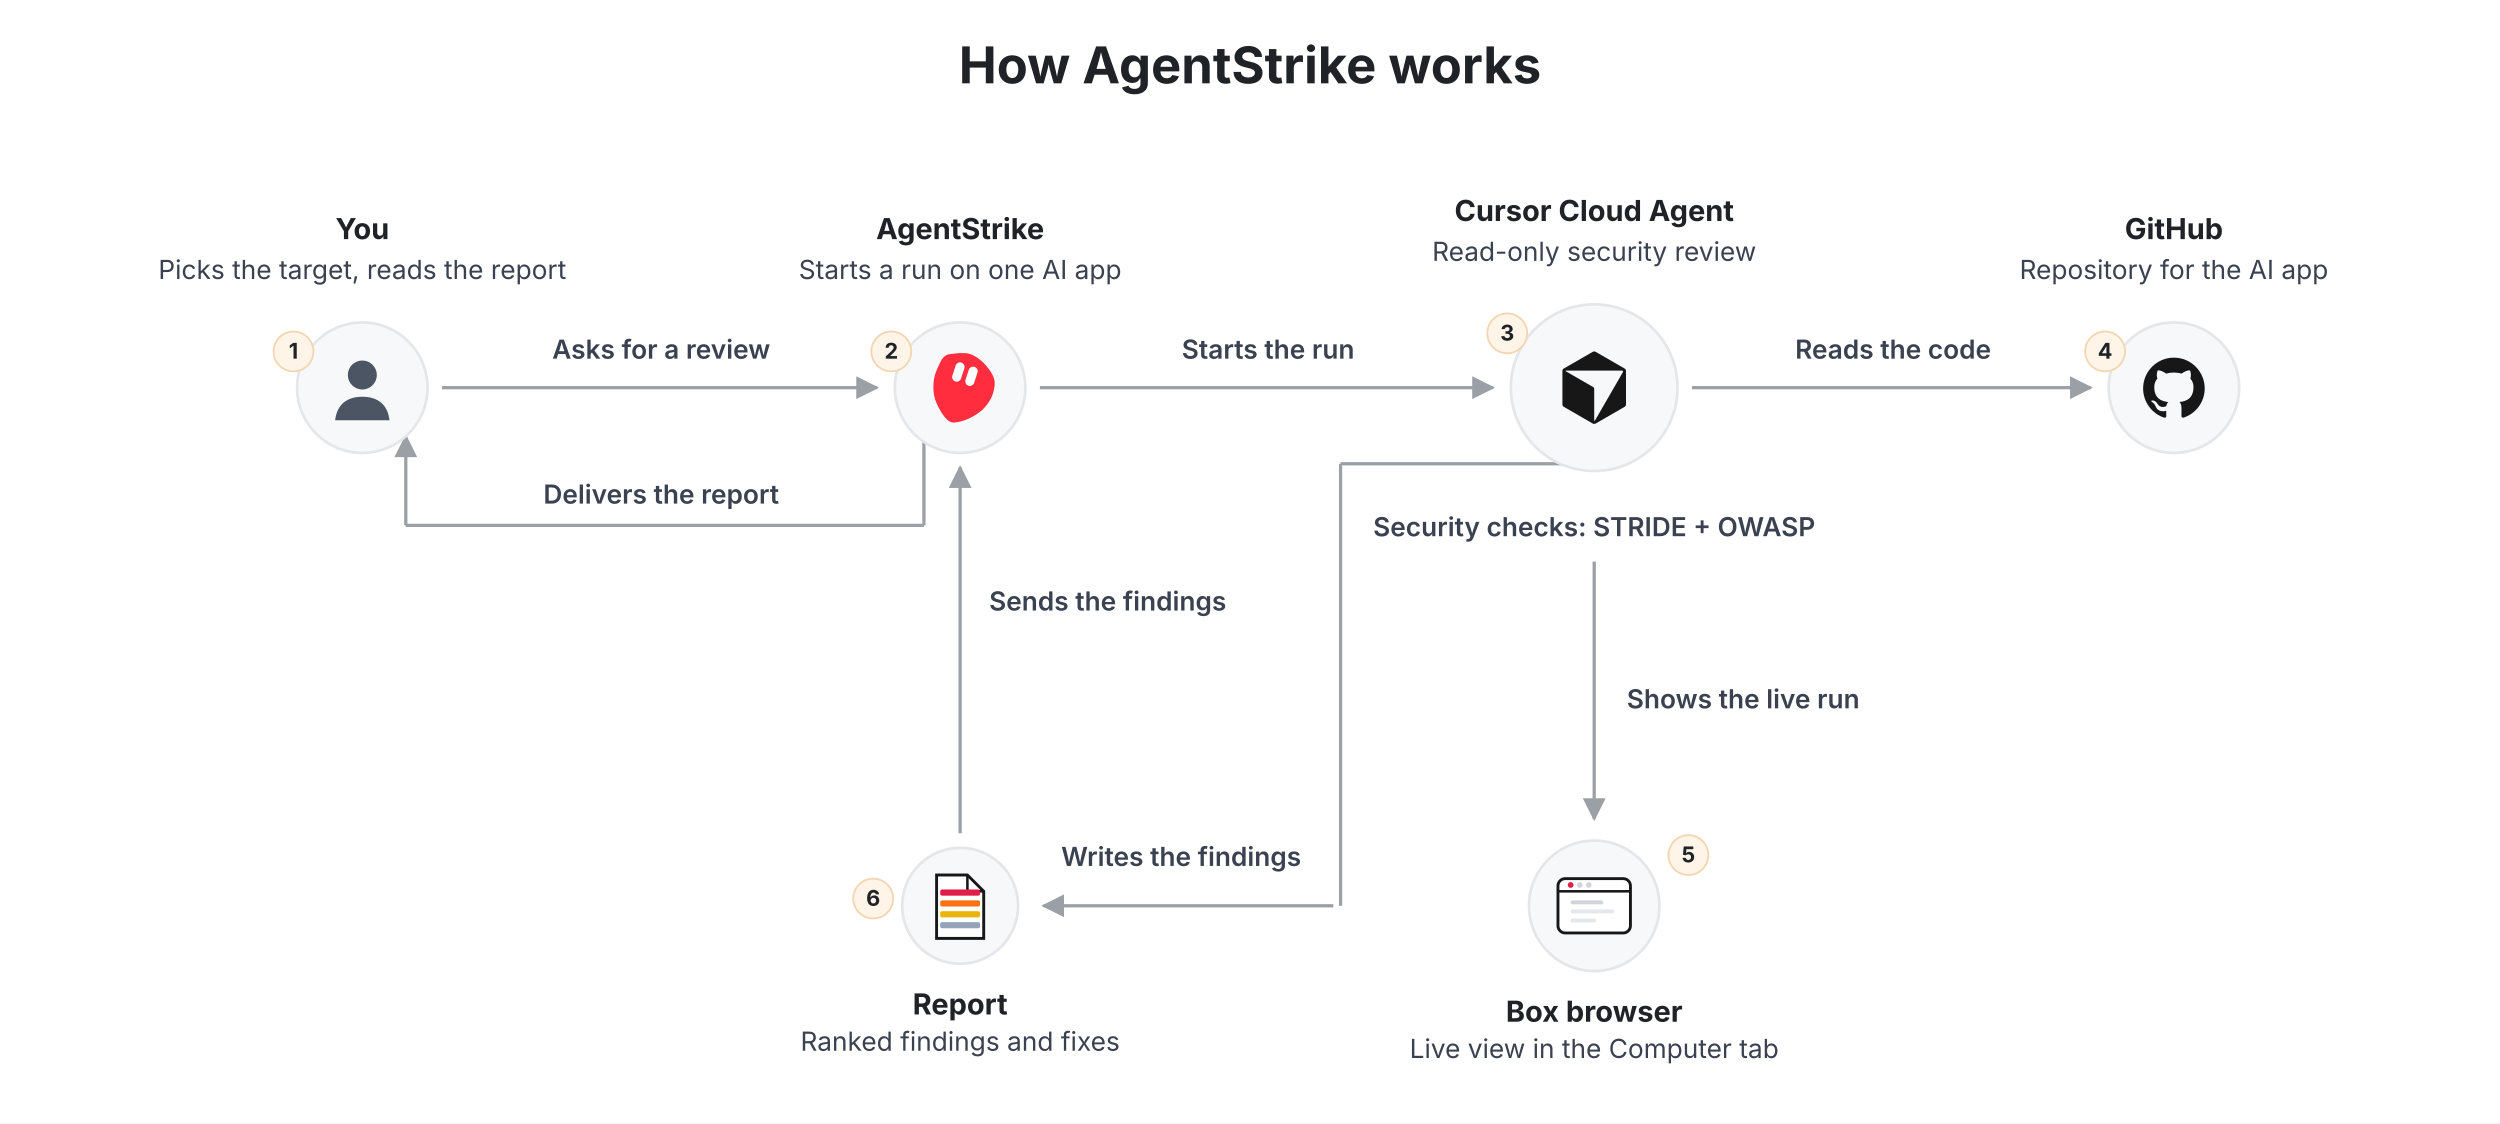
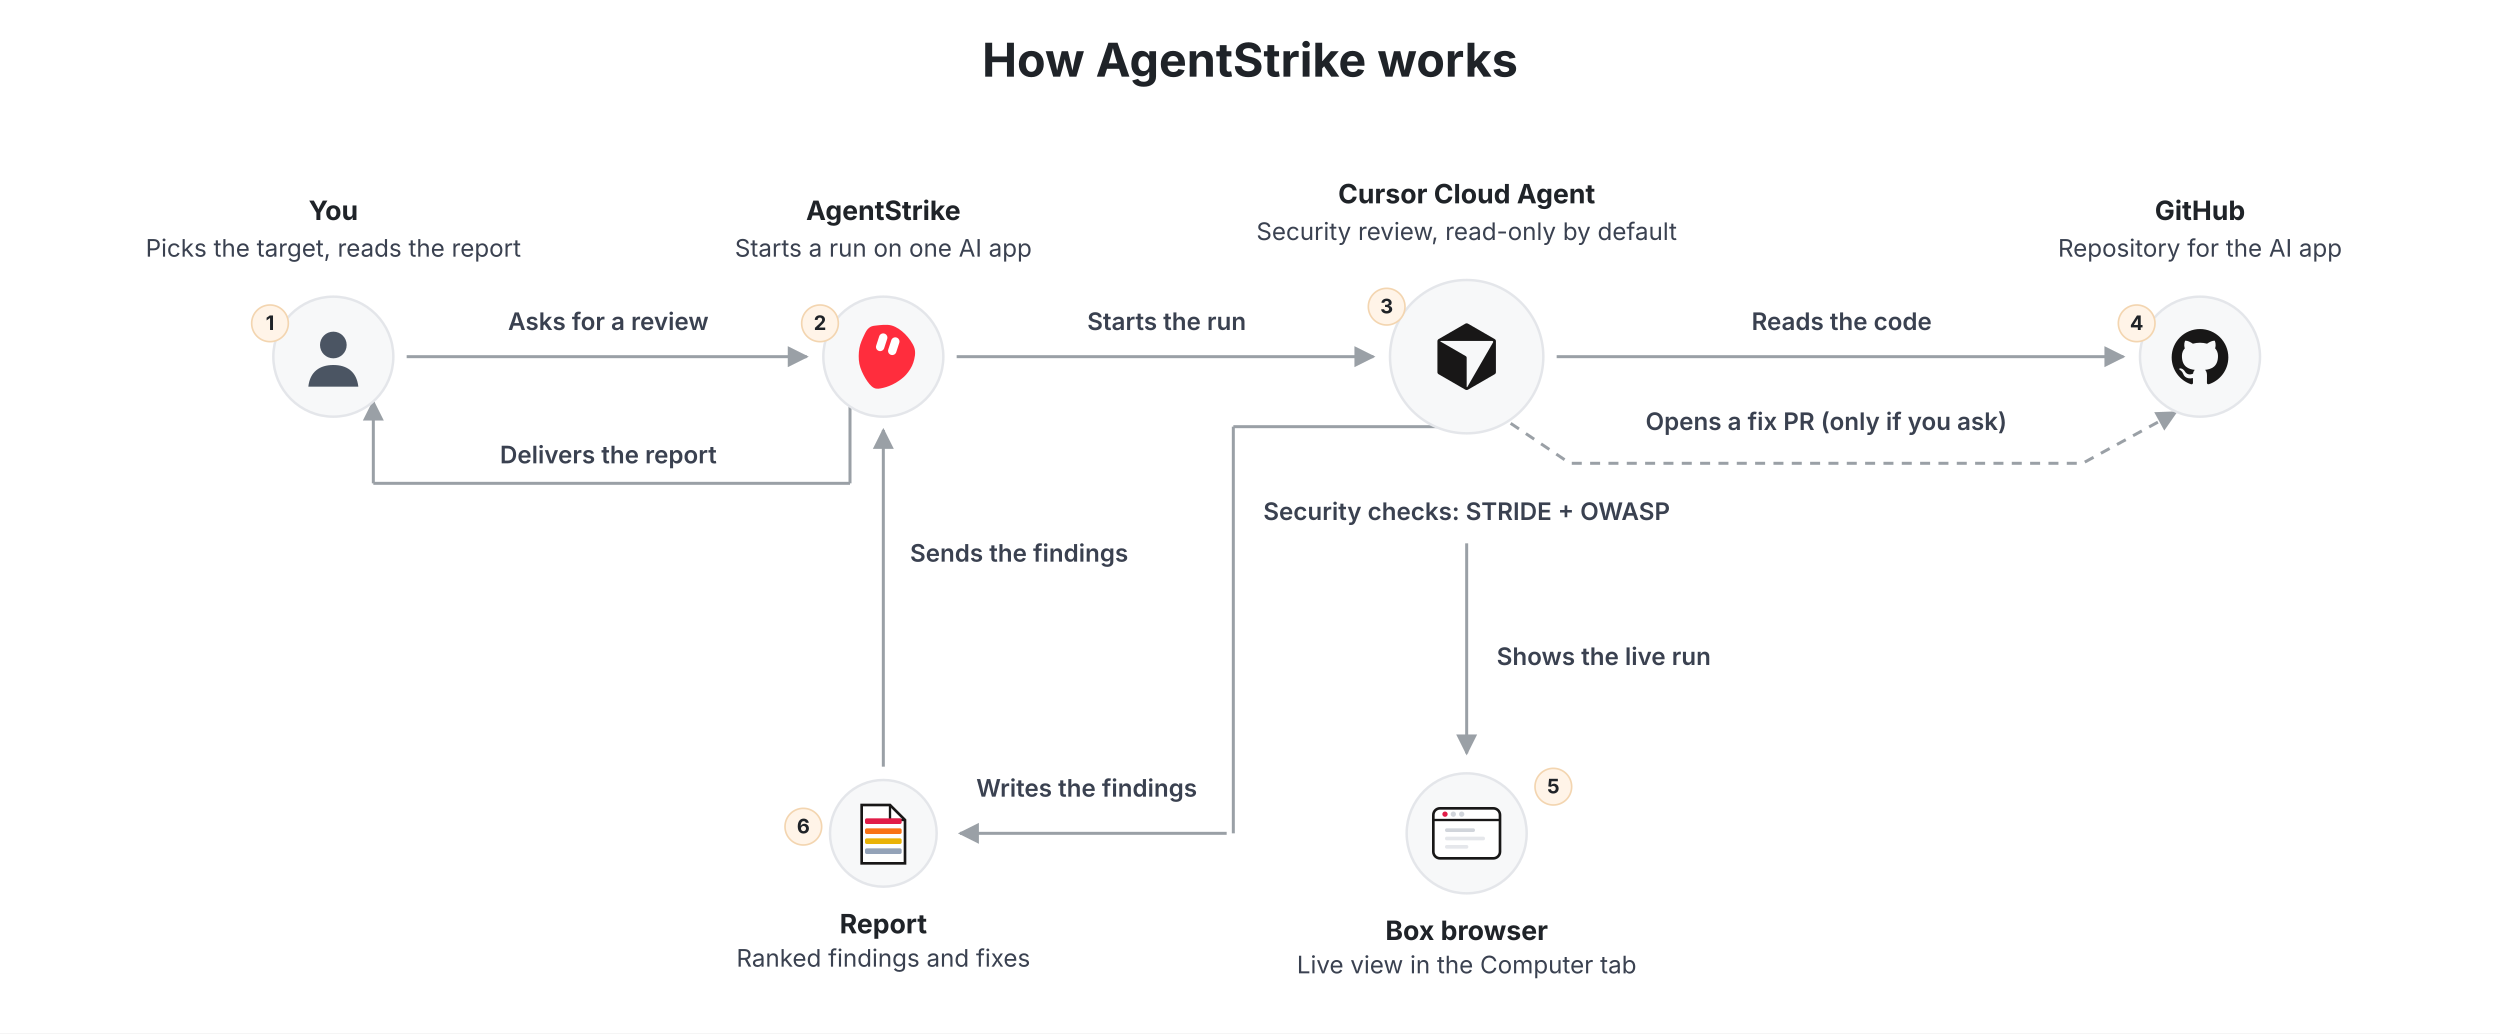
- <svg xmlns="http://www.w3.org/2000/svg" width="1380" height="620" viewBox="0 0 1380 620" role="img" aria-label="How AgentStrike works">
-   <rect width="1380" height="620" fill="#FFFFFF" />
+ <svg xmlns="http://www.w3.org/2000/svg" width="1500" height="620" viewBox="0 0 1500 620" role="img" aria-label="How AgentStrike works">
+   <rect width="1500" height="620" fill="#FFFFFF" />
  <defs>
    <marker id="arrow" viewBox="0 0 10 10" refX="9" refY="5" markerWidth="7" markerHeight="7" orient="auto">
      <path d="M0 0 L10 5 L0 10 z" fill="#9AA0A6" />
    </marker>
  </defs>
  <style>
    text { font-family: ui-sans-serif, Inter, system-ui, -apple-system, "Segoe UI", sans-serif; fill: #1F2328; }
    .title { font-size: 28px; font-weight: 700; }
    .name { font-size: 16px; font-weight: 700; }
    .cap { font-size: 14.5px; fill: #3A4150; }
    .note { font-size: 14.5px; fill: #3A4150; font-weight: 600; }
    .phase { font-size: 14.5px; fill: #3A4150; font-weight: 600; }
  </style>
-   <text class="title" x="690.0" y="46" text-anchor="middle">How AgentStrike works</text>
+   <text class="title" x="750.0" y="46" text-anchor="middle">How AgentStrike works</text>
  <line x1="244" y1="214" x2="484" y2="214" stroke="#9AA0A6" stroke-width="1.8" marker-end="url(#arrow)" />
  <line x1="574" y1="214" x2="824" y2="214" stroke="#9AA0A6" stroke-width="1.8" marker-end="url(#arrow)" />
-   <line x1="934" y1="214" x2="1154" y2="214" stroke="#9AA0A6" stroke-width="1.8" marker-end="url(#arrow)" />
+   <line x1="934" y1="214" x2="1274" y2="214" stroke="#9AA0A6" stroke-width="1.8" marker-end="url(#arrow)" />
+   <path d="M 906.4 254.0 L 942.0 278.0 L 1249.5 278.0 L 1305.5 247.4" fill="none" stroke="#9AA0A6" stroke-width="1.8" stroke-dasharray="6 5" stroke-linejoin="round" marker-end="url(#arrow)" />
  <text class="note" x="365.0" y="198" text-anchor="middle">Asks for a review</text>
  <text class="note" x="700.0" y="198" text-anchor="middle">Starts the run</text>
-   <text class="note" x="1045.0" y="198" text-anchor="middle">Reads the code</text>
-   <text class="phase" x="880" y="296" text-anchor="middle">Security checks: STRIDE + OWASP</text>
-   <line x1="880" y1="310" x2="880" y2="452" stroke="#9AA0A6" stroke-width="1.8" marker-end="url(#arrow)" />
-   <text class="note" x="898" y="391.0">Shows the live run</text>
+   <text class="note" x="1105.0" y="198" text-anchor="middle">Reads the code</text>
+   <text class="note" x="1095.757" y="258" text-anchor="middle">Opens a fix PR (only if you ask)</text>
+   <text class="phase" x="880" y="312" text-anchor="middle">Security checks: STRIDE + OWASP</text>
+   <line x1="880" y1="326" x2="880" y2="452" stroke="#9AA0A6" stroke-width="1.8" marker-end="url(#arrow)" />
+   <text class="note" x="898" y="399.0">Shows the live run</text>
  <line x1="876" y1="256" x2="740" y2="256" stroke="#9AA0A6" stroke-width="1.8" />
  <line x1="740" y1="256" x2="740" y2="500" stroke="#9AA0A6" stroke-width="1.8" />
  <line x1="736" y1="500" x2="576" y2="500" stroke="#9AA0A6" stroke-width="1.8" marker-end="url(#arrow)" />
  <line x1="530" y1="460" x2="530" y2="258" stroke="#9AA0A6" stroke-width="1.8" marker-end="url(#arrow)" />
  <text class="note" x="652.0" y="478" text-anchor="middle">Writes the findings</text>
  <text class="note" x="546" y="337.0">Sends the findings</text>
  <line x1="510" y1="244" x2="510" y2="290" stroke="#9AA0A6" stroke-width="1.8" />
  <line x1="510" y1="290" x2="224" y2="290" stroke="#9AA0A6" stroke-width="1.8" />
  <line x1="224" y1="290" x2="224" y2="241" stroke="#9AA0A6" stroke-width="1.8" marker-end="url(#arrow)" />
  <text class="note" x="365.0" y="278" text-anchor="middle">Delivers the report</text>
  <circle cx="200" cy="214" r="36" fill="#F7F8F9" stroke="#E4E6EA" stroke-width="1.5" />
  <g transform="translate(200,216)" fill="#4B5563">
    <circle cx="0" cy="-9" r="8" />
    <path d="M-15 16c1-9 6.8-13 15-13s14 4 15 13" />
  </g>
  <text class="name" x="200" y="132" text-anchor="middle">You</text>
  <text class="cap" x="200" y="154" text-anchor="middle">Picks the target, reads the report</text>
  <circle cx="162" cy="194" r="11" fill="#FFF4E8" stroke="#F3D5B0" />
  <text x="162" y="198" text-anchor="middle" font-size="12" font-weight="700" fill="#C2410C">1</text>
  <circle cx="530" cy="214" r="36" fill="#F7F8F9" stroke="#E4E6EA" stroke-width="1.5" />
  <g transform="translate(530,214)">
    <g transform="translate(-23.00,-23.00) scale(0.7188)">
      <path fill="#FF2D3D" d="M26 6C29.17 5.67 35 4.83 39 6 43 7.17 46.83 9.83 50 13 53.17 16.17 56.83 21 58 25 59.17 29 58.17 33.33 57 37 55.83 40.67 53.5 44.17 51 47 48.5 49.83 45.17 52.17 42 54 38.83 55.83 35 57.33 32 58 29 58.67 26.5 59.33 24 58 21.5 56.67 19 53.33 17 50 15 46.67 12.83 42.17 12 38 11.17 33.83 11.33 29 12 25 12.67 21 14.67 16.83 16 14 17.33 11.17 18.33 9.33 20 8 21.67 6.67 22.83 6.33 26 6Z" />
      <g fill="#FFFFFF" transform="rotate(18 37 23)">
        <rect x="26.5" y="14.5" width="7" height="15.2" rx="3.5" />
        <rect x="37.1" y="14.5" width="7" height="15.2" rx="3.5" />
      </g>
    </g>
  </g>
  <text class="name" x="530" y="132" text-anchor="middle">AgentStrike</text>
  <text class="cap" x="530" y="154" text-anchor="middle">Starts a run on one AI app</text>
  <circle cx="492" cy="194" r="11" fill="#FFF4E8" stroke="#F3D5B0" />
  <text x="492" y="198" text-anchor="middle" font-size="12" font-weight="700" fill="#C2410C">2</text>
  <circle cx="880" cy="214" r="46" fill="#F7F8F9" stroke="#E4E6EA" stroke-width="1.5" />
  <g transform="translate(880,214)">
    <g transform="translate(-20.00,-20.00) scale(1.6667)" fill="#181717">
      <path d="M11.503.131 1.891 5.678a.84.84 0 0 0-.42.726v11.188c0 .3.162.575.42.724l9.609 5.55a1 1 0 0 0 .998 0l9.61-5.55a.84.84 0 0 0 .42-.724V6.404a.84.84 0 0 0-.42-.726L12.497.131a1.01 1.01 0 0 0-.996 0M2.657 6.338h18.55c.263 0 .43.287.297.515L12.23 22.918c-.062.107-.229.064-.229-.06V12.335a.59.59 0 0 0-.295-.51l-9.11-5.257c-.109-.063-.064-.23.061-.23" />
    </g>
  </g>
  <text class="name" x="880" y="122" text-anchor="middle">Cursor Cloud Agent</text>
-   <text class="cap" x="880" y="144" text-anchor="middle">Read-only security review</text>
+   <text class="cap" x="880" y="144" text-anchor="middle">Security review, read-only by default</text>
  <circle cx="832" cy="184" r="11" fill="#FFF4E8" stroke="#F3D5B0" />
  <text x="832" y="188" text-anchor="middle" font-size="12" font-weight="700" fill="#C2410C">3</text>
-   <circle cx="1200" cy="214" r="36" fill="#F7F8F9" stroke="#E4E6EA" stroke-width="1.5" />
-   <g transform="translate(1200,214)">
+   <circle cx="1320" cy="214" r="36" fill="#F7F8F9" stroke="#E4E6EA" stroke-width="1.5" />
+   <g transform="translate(1320,214)">
    <g transform="translate(-17.00,-17.00) scale(1.4167)" fill="#181717">
      <path d="M12 .297c-6.63 0-12 5.373-12 12 0 5.303 3.438 9.8 8.205 11.385.6.113.82-.258.82-.577 0-.285-.01-1.04-.015-2.04-3.338.724-4.042-1.61-4.042-1.61C4.422 18.07 3.633 17.7 3.633 17.7c-1.087-.744.084-.729.084-.729 1.205.084 1.838 1.236 1.838 1.236 1.07 1.835 2.809 1.305 3.495.998.108-.776.417-1.305.76-1.605-2.665-.3-5.466-1.332-5.466-5.93 0-1.31.465-2.38 1.235-3.22-.135-.303-.54-1.523.105-3.176 0 0 1.005-.322 3.3 1.23.96-.267 1.98-.399 3-.405 1.02.006 2.04.138 3 .405 2.28-1.552 3.285-1.23 3.285-1.23.645 1.653.24 2.873.12 3.176.765.84 1.23 1.91 1.23 3.22 0 4.61-2.805 5.625-5.475 5.92.42.36.81 1.096.81 2.22 0 1.606-.015 2.896-.015 3.286 0 .315.21.69.825.57C20.565 22.092 24 17.592 24 12.297c0-6.627-5.373-12-12-12" />
    </g>
  </g>
-   <text class="name" x="1200" y="132" text-anchor="middle">GitHub</text>
-   <text class="cap" x="1200" y="154" text-anchor="middle">Repository for the AI app</text>
-   <circle cx="1162" cy="194" r="11" fill="#FFF4E8" stroke="#F3D5B0" />
-   <text x="1162" y="198" text-anchor="middle" font-size="12" font-weight="700" fill="#C2410C">4</text>
+   <text class="name" x="1320" y="132" text-anchor="middle">GitHub</text>
+   <text class="cap" x="1320" y="154" text-anchor="middle">Repository for the AI app</text>
+   <circle cx="1282" cy="194" r="11" fill="#FFF4E8" stroke="#F3D5B0" />
+   <text x="1282" y="198" text-anchor="middle" font-size="12" font-weight="700" fill="#C2410C">4</text>
  <circle cx="880" cy="500" r="36" fill="#F7F8F9" stroke="#E4E6EA" stroke-width="1.5" />
  <g transform="translate(880,500)">
    <rect x="-20" y="-15" width="40" height="30" rx="4" fill="#FFFFFF" stroke="#181717" stroke-width="1.6" />
    <path d="M-20-8h40" stroke="#181717" stroke-width="1.4" />
    <circle cx="-13" cy="-11.5" r="1.6" fill="#E11D48" />
    <circle cx="-8" cy="-11.5" r="1.6" fill="#D1D5DB" />
    <circle cx="-3" cy="-11.5" r="1.6" fill="#D1D5DB" />
    <rect x="-13" y="-3" width="18" height="2.2" rx="1" fill="#D1D5DB" />
    <rect x="-13" y="2" width="24" height="2.2" rx="1" fill="#E5E7EB" />
    <rect x="-13" y="7" width="14" height="2.2" rx="1" fill="#E5E7EB" />
  </g>
  <text class="name" x="880" y="564" text-anchor="middle">Box browser</text>
  <text class="cap" x="880" y="584" text-anchor="middle">Live view in the Computer tab</text>
  <circle cx="932" cy="472" r="11" fill="#FFF4E8" stroke="#F3D5B0" />
  <text x="932" y="476" text-anchor="middle" font-size="12" font-weight="700" fill="#C2410C">5</text>
  <circle cx="530" cy="500" r="32" fill="#F7F8F9" stroke="#E4E6EA" stroke-width="1.5" />
  <g transform="translate(530,500)">
    <path fill="#FFFFFF" stroke="#181717" stroke-width="1.6" d="M-13-17h17l9 9v26h-26z" />
    <path fill="none" stroke="#181717" stroke-width="1.4" d="M4-17v9h9" />
    <rect x="-11" y="-9" width="22" height="3.4" rx="1" fill="#E11D48" />
    <rect x="-11" y="-3" width="22" height="3.4" rx="1" fill="#F97316" />
    <rect x="-11" y="3" width="22" height="3.4" rx="1" fill="#EAB308" />
    <rect x="-11" y="9" width="22" height="3.4" rx="1" fill="#94A3B8" />
  </g>
  <text class="name" x="530" y="560" text-anchor="middle">Report</text>
  <text class="cap" x="530" y="580" text-anchor="middle">Ranked findings and fixes</text>
  <circle cx="482" cy="496" r="11" fill="#FFF4E8" stroke="#F3D5B0" />
  <text x="482" y="500" text-anchor="middle" font-size="12" font-weight="700" fill="#C2410C">6</text>
</svg>
